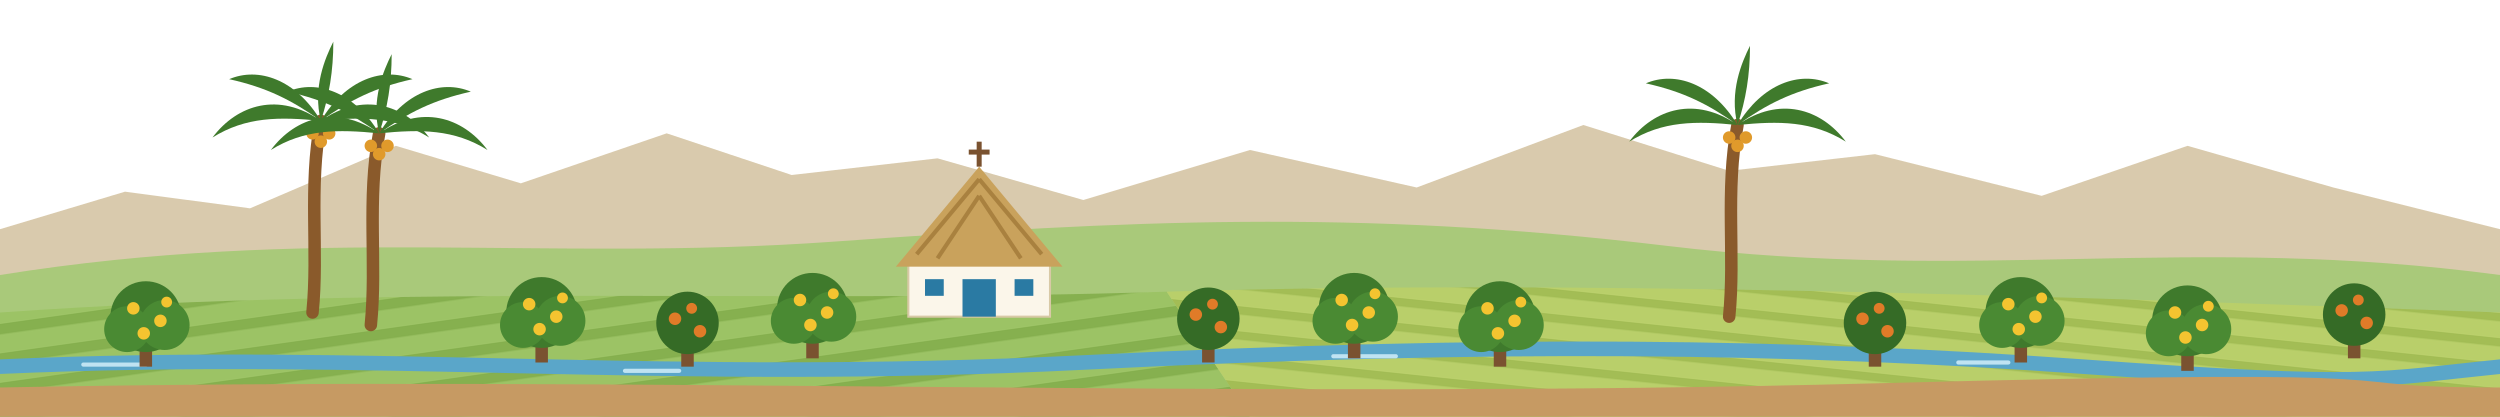
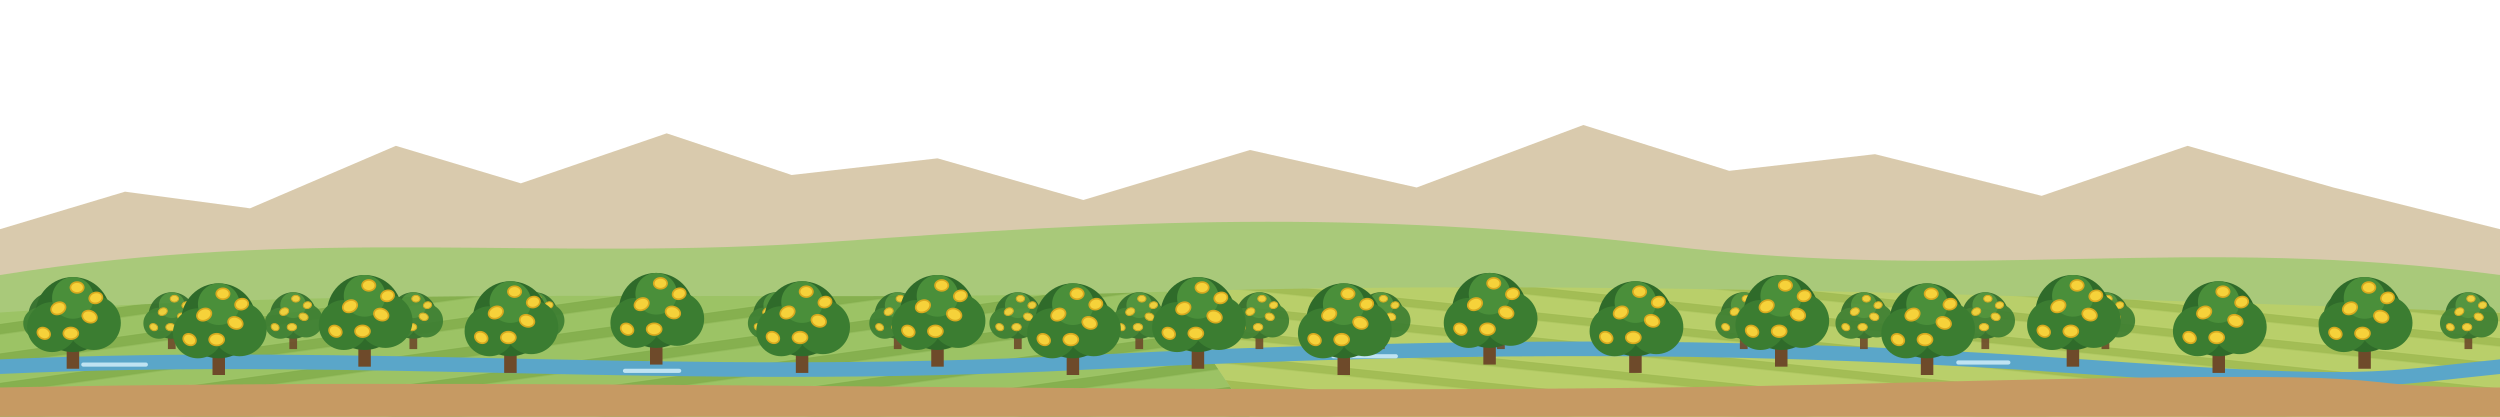
<svg xmlns="http://www.w3.org/2000/svg" viewBox="0 0 1200 200" preserveAspectRatio="xMidYMax meet">
  <defs>
    <pattern id="surcos" width="14" height="14" patternUnits="userSpaceOnUse" patternTransform="rotate(-8)">
      <rect width="14" height="14" fill="#9cc365" />
      <rect width="14" height="5" fill="#86b04f" />
    </pattern>
    <pattern id="surcos2" width="12" height="12" patternUnits="userSpaceOnUse" patternTransform="rotate(6)">
      <rect width="12" height="12" fill="#b9cf6a" />
      <rect width="12" height="4" fill="#a3bd55" />
    </pattern>
    <g id="limonero">
-       <rect x="-3" y="0" width="6" height="16" fill="#7a5230" />
-       <circle cx="0" cy="-8" r="17" fill="#3f7a2c" />
-       <circle cx="-9" cy="-2" r="11" fill="#4a8a33" />
-       <circle cx="9" cy="-4" r="12" fill="#4a8a33" />
-       <circle cx="-6" cy="-12" r="3" fill="#f4c430" />
-       <circle cx="7" cy="-6" r="3" fill="#f4c430" />
-       <circle cx="-1" cy="0" r="3" fill="#f4c430" />
-       <circle cx="10" cy="-15" r="2.6" fill="#f4c430" />
-     </g>
-     <g id="naranjo">
-       <rect x="-3" y="0" width="6" height="14" fill="#7a5230" />
-       <circle cx="0" cy="-7" r="15" fill="#356b26" />
-       <circle cx="-6" cy="-9" r="3" fill="#e07b28" />
-       <circle cx="6" cy="-3" r="3" fill="#e07b28" />
-       <circle cx="2" cy="-14" r="2.6" fill="#e07b28" />
-     </g>
-     <g id="palmera">
-       <path d="M0 0 C 3 -30, -2 -60, 4 -92" stroke="#8a5a2b" stroke-width="6" fill="none" stroke-linecap="round" />
-       <g fill="#3f7a2c" transform="translate(4 -92)">
-         <path d="M0 0 C -20 -14, -40 -8, -52 8 C -36 -2, -20 -2, 0 0Z" />
-         <path d="M0 0 C 20 -14, 40 -8, 52 8 C 36 -2, 20 -2, 0 0Z" />
-         <path d="M0 0 C -12 -20, -30 -26, -44 -20 C -26 -16, -14 -10, 0 0Z" />
-         <path d="M0 0 C 12 -20, 30 -26, 44 -20 C 26 -16, 14 -10, 0 0Z" />
-         <path d="M0 0 C -4 -16, 2 -30, 6 -38 C 6 -24, 4 -12, 0 0Z" />
-       </g>
-       <g fill="#e09a2b">
-         <circle cx="0" cy="-86" r="3" />
-         <circle cx="8" cy="-86" r="3" />
-         <circle cx="4" cy="-82" r="3" />
+       <rect x="-3" y="0" width="6" height="17" fill="#6e4a2a" />
+       <circle cx="0" cy="-9" r="18" fill="#2f6b2a" />
+       <circle cx="-10" cy="-3" r="12" fill="#3b7d31" />
+       <circle cx="10" cy="-5" r="13" fill="#3b7d31" />
+       <circle cx="0" cy="-17" r="10" fill="#4a8f3a" />
+       <g fill="#f6d23a" stroke="#d8a91f" stroke-width="0.8">
+         <ellipse cx="-7" cy="-12" rx="3.6" ry="2.8" transform="rotate(-25 -7 -12)" />
+         <ellipse cx="8" cy="-8" rx="3.6" ry="2.8" transform="rotate(20 8 -8)" />
+         <ellipse cx="-1" cy="0" rx="3.6" ry="2.8" />
+         <ellipse cx="11" cy="-17" rx="3.2" ry="2.6" transform="rotate(-15 11 -17)" />
+         <ellipse cx="-14" cy="0" rx="3.2" ry="2.6" transform="rotate(30 -14 0)" />
+         <ellipse cx="2" cy="-22" rx="3.2" ry="2.6" />
      </g>
    </g>
  </defs>
  <path d="M0 110 L 60 92 L 120 100 L 190 70 L 250 88 L 320 64 L 380 84 L 450 76 L 520 96 L 600 72            L 680 90 L 760 60 L 830 82 L 900 74 L 980 94 L 1050 70 L 1120 90 L 1200 110 V 200 H 0 Z" fill="#c9b48a" opacity="0.7" />
  <path d="M0 132 C 150 108, 260 126, 400 116 S 650 100, 800 118 S 1050 112, 1200 132 V 200 H 0 Z" fill="#a9c97a" />
  <path d="M0 150 C 200 136, 380 146, 560 140 L 600 200 H 0 Z" fill="url(#surcos)" />
  <path d="M560 140 C 760 134, 980 142, 1200 150 V 200 H 600 Z" fill="url(#surcos2)" />
  <path d="M0 176 C 180 168, 320 184, 520 174 S 860 166, 1000 176 S 1140 182, 1200 176" stroke="#5aa6c9" stroke-width="7" fill="none" stroke-linecap="round" />
  <path d="M40 175 h 30 M 300 178 h 26 M 640 171 h 30 M 940 174 h 24" stroke="#bfe3f2" stroke-width="2" stroke-linecap="round" />
  <path d="M0 186 C 300 180, 600 192, 900 184 S 1100 186, 1200 186 V 200 H 0 Z" fill="#c69a63" />
-   <g transform="translate(470 146)">
-     <rect x="-34" y="-20" width="68" height="26" fill="#fbf6ea" stroke="#d8c9a6" />
-     <path d="M-40 -18 L 0 -66 L 40 -18 Z" fill="#c9a25c" />
-     <path d="M-30 -24 L 0 -60 M 30 -24 L 0 -60 M -20 -22 L 0 -52 M 20 -22 L 0 -52" stroke="#a9813f" stroke-width="2" />
-     <path d="M0 -66 V -78 M -5 -73 H 5" stroke="#7a5230" stroke-width="2.4" />
-     <rect x="-8" y="-12" width="16" height="18" fill="#2a7aa3" />
-     <rect x="-26" y="-12" width="9" height="8" fill="#2a7aa3" />
-     <rect x="17" y="-12" width="9" height="8" fill="#2a7aa3" />
+   <g transform="translate(0 20) scale(1 1)" opacity="0.9">
+     <g transform="scale(0.62) translate(0 0)">
+       <use href="#limonero" x="40" y="221" />
+       <use href="#limonero" x="133" y="221" />
+       <use href="#limonero" x="227" y="221" />
+       <use href="#limonero" x="320" y="221" />
+       <use href="#limonero" x="414" y="221" />
+       <use href="#limonero" x="508" y="221" />
+       <use href="#limonero" x="601" y="221" />
+       <use href="#limonero" x="695" y="221" />
+       <use href="#limonero" x="788" y="221" />
+       <use href="#limonero" x="882" y="221" />
+       <use href="#limonero" x="975" y="221" />
+       <use href="#limonero" x="1069" y="221" />
+       <use href="#limonero" x="1162" y="221" />
+       <use href="#limonero" x="1256" y="221" />
+       <use href="#limonero" x="1350" y="221" />
+       <use href="#limonero" x="1443" y="221" />
+       <use href="#limonero" x="1537" y="221" />
+       <use href="#limonero" x="1630" y="221" />
+       <use href="#limonero" x="1724" y="221" />
+       <use href="#limonero" x="1817" y="221" />
+       <use href="#limonero" x="1911" y="221" />
+     </g>
  </g>
-   <use href="#palmera" x="150" y="150" />
-   <use href="#palmera" x="178" y="156" transform="scale(1)" />
-   <use href="#limonero" x="70" y="160" />
-   <use href="#limonero" x="260" y="158" />
-   <use href="#naranjo" x="330" y="162" />
-   <use href="#limonero" x="390" y="156" />
-   <use href="#naranjo" x="580" y="160" />
-   <use href="#limonero" x="650" y="156" />
-   <use href="#limonero" x="720" y="160" />
-   <use href="#palmera" x="830" y="152" />
-   <use href="#naranjo" x="900" y="162" />
-   <use href="#limonero" x="970" y="158" />
-   <use href="#limonero" x="1050" y="162" />
-   <use href="#naranjo" x="1130" y="158" />
+   <use href="#limonero" x="35" y="160" />
+   <use href="#limonero" x="105" y="163" />
+   <use href="#limonero" x="175" y="159" />
+   <use href="#limonero" x="245" y="162" />
+   <use href="#limonero" x="315" y="158" />
+   <use href="#limonero" x="385" y="162" />
+   <use href="#limonero" x="450" y="159" />
+   <use href="#limonero" x="515" y="163" />
+   <use href="#limonero" x="575" y="160" />
+   <use href="#limonero" x="645" y="163" />
+   <use href="#limonero" x="715" y="158" />
+   <use href="#limonero" x="785" y="162" />
+   <use href="#limonero" x="855" y="159" />
+   <use href="#limonero" x="925" y="163" />
+   <use href="#limonero" x="995" y="159" />
+   <use href="#limonero" x="1065" y="162" />
+   <use href="#limonero" x="1135" y="160" />
</svg>
